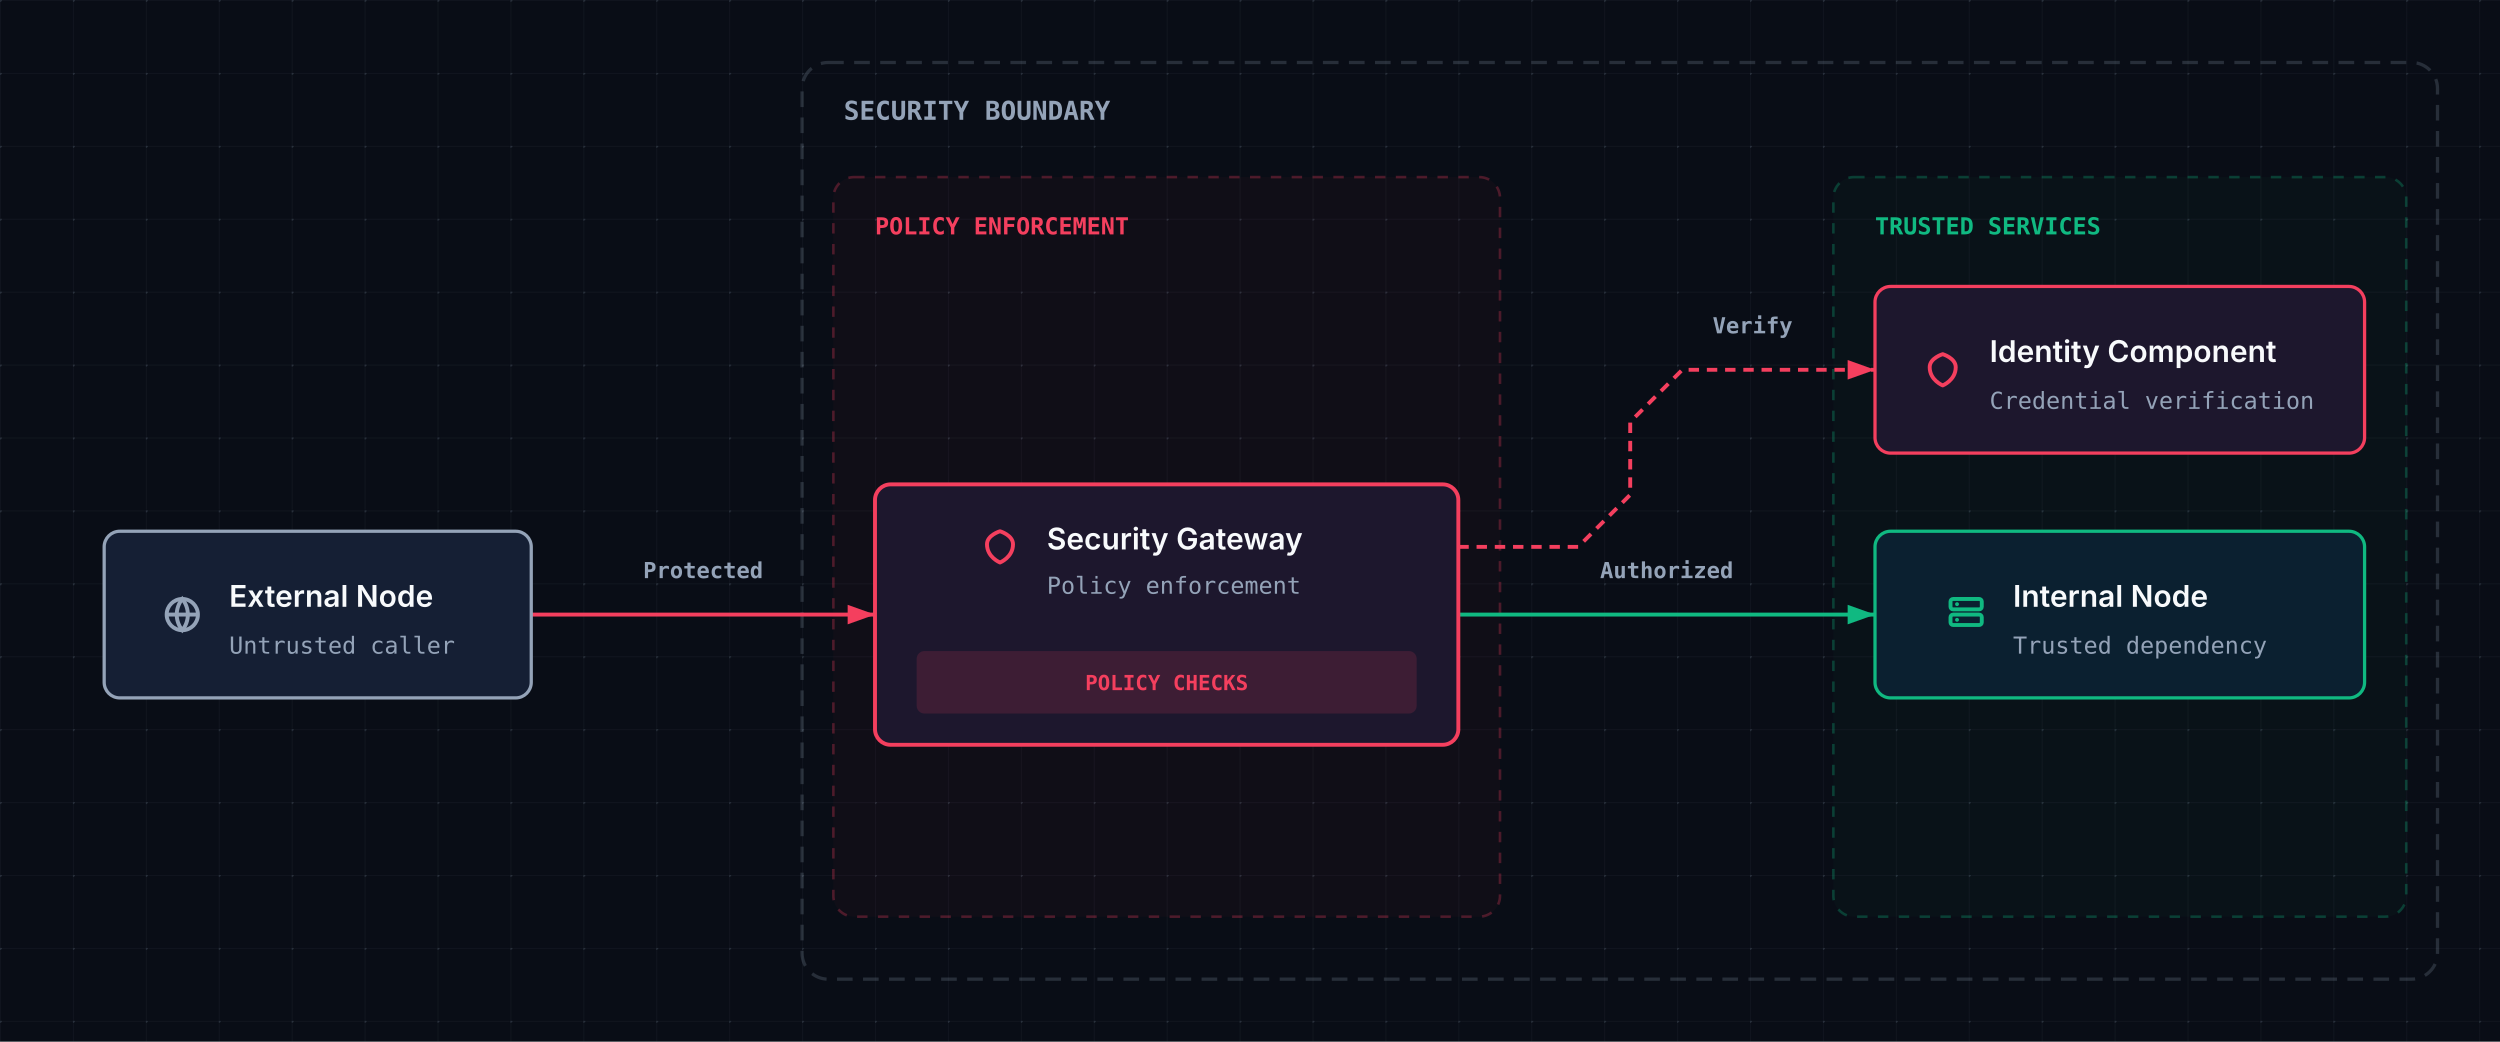
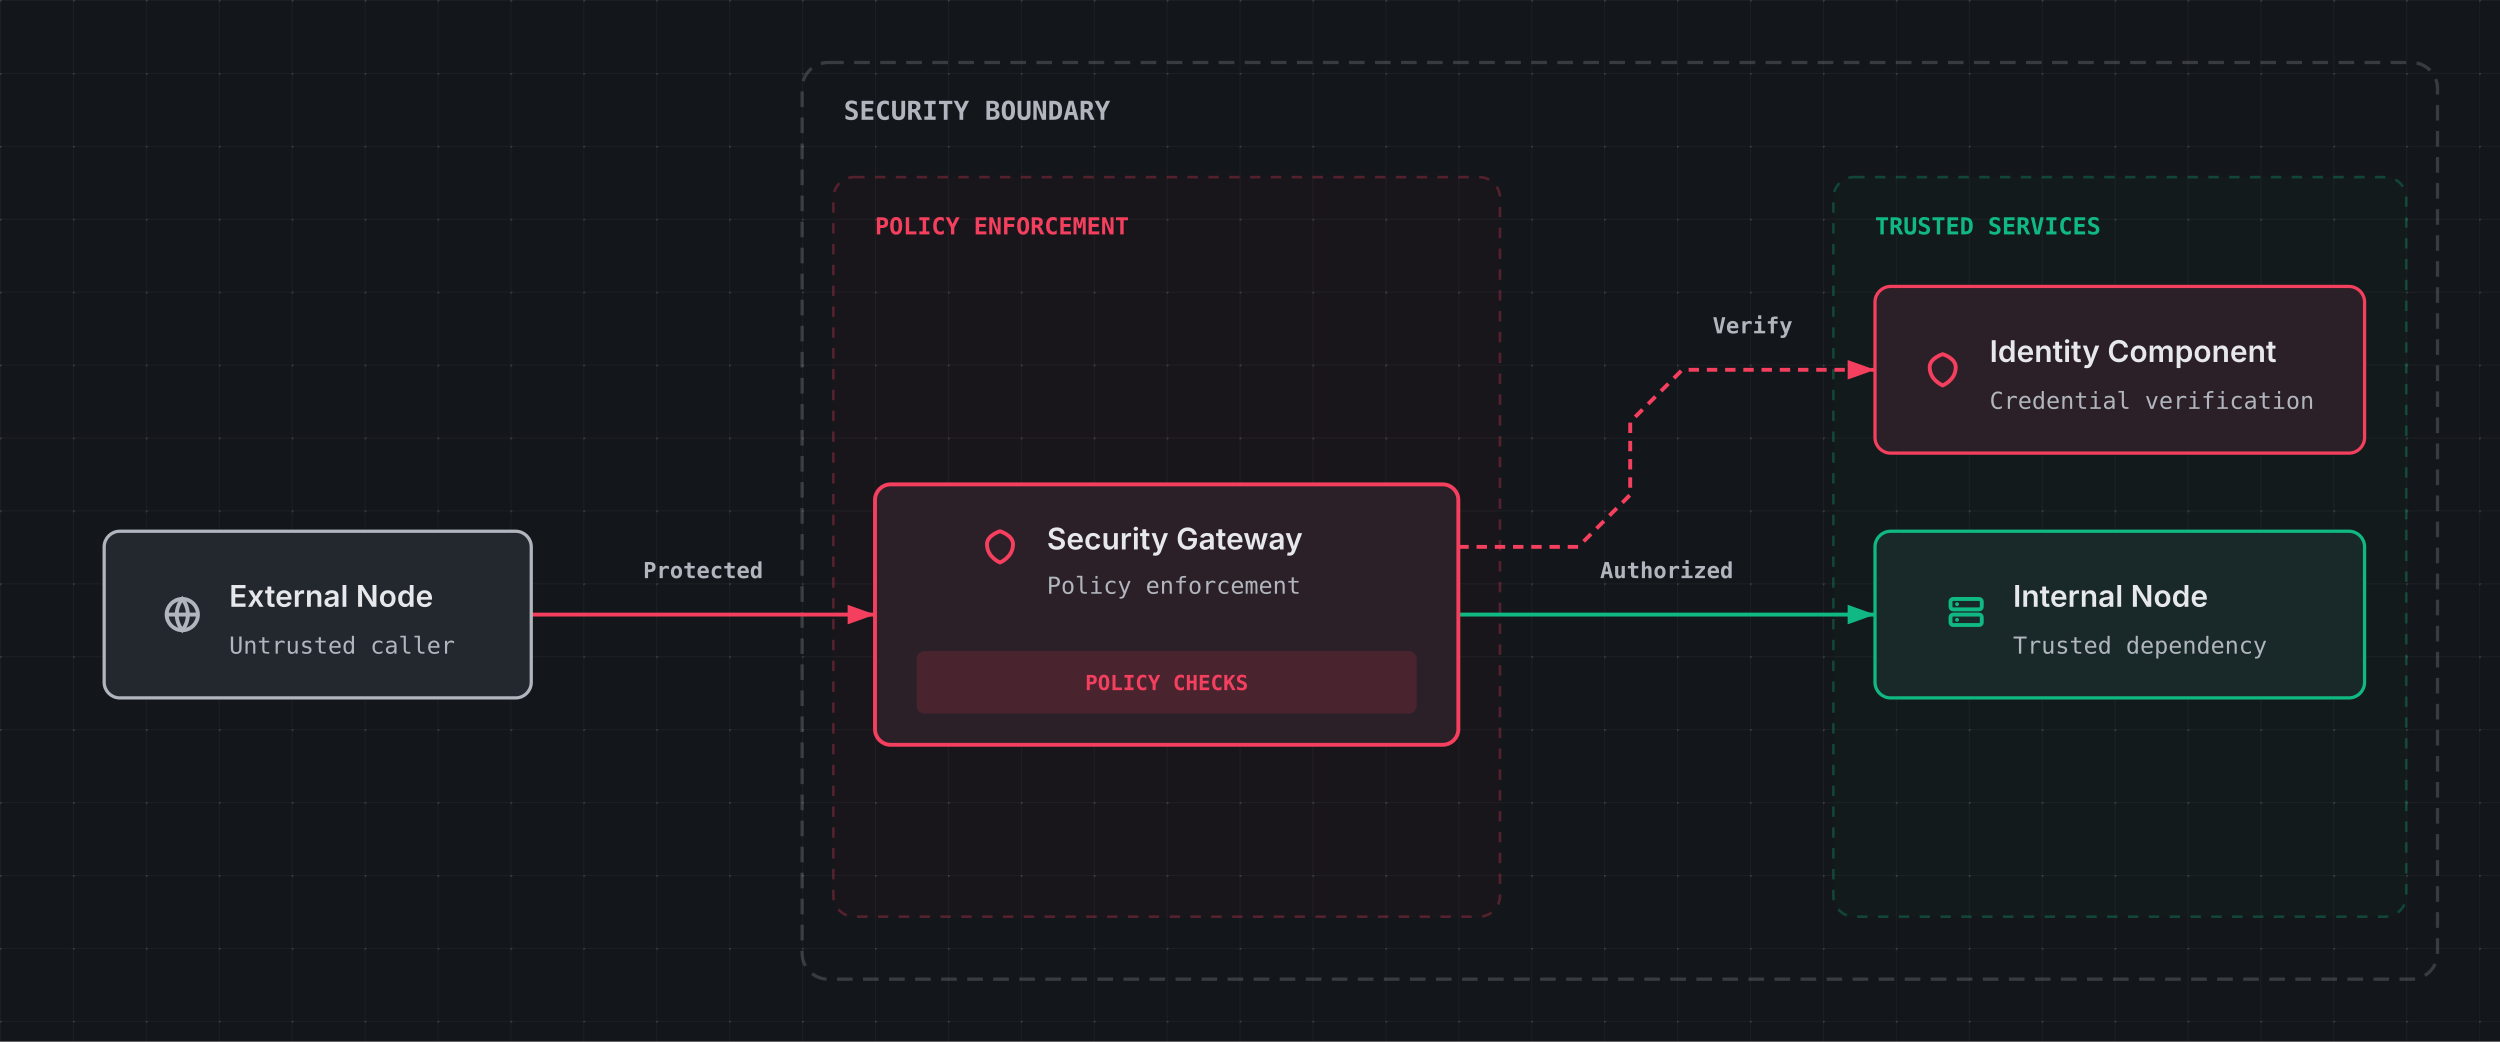
<svg xmlns="http://www.w3.org/2000/svg" class="architecture-component" viewBox="0 0 960 400" data-export-viewbox="0 0 960 400" width="960" height="400" role="img" aria-labelledby="security-flow-title security-flow-desc">
  <defs>
    <style>
      /* Default values match example.html; inherited page tokens take precedence. */
-       .architecture-component { font-family: Inter, -apple-system, BlinkMacSystemFont, "Segoe UI", sans-serif; }
+       .architecture-component { font-family: -apple-system, BlinkMacSystemFont, "PingFang SC", "Hiragino Sans GB", "Noto Sans SC", "Microsoft YaHei", "Segoe UI", sans-serif; }
      .architecture-component[data-theme="light"] {
-         --bg-canvas: #f8fafc;
+         --bg-canvas: #fbfbf8;
        --node-base: #ffffff;
-         --grid-line: rgba(100, 116, 139, 0.08);
-         --grid-dot: rgba(100, 116, 139, 0.22);
+         --grid-line: rgba(22, 24, 29, 0.05);
+         --grid-dot: rgba(22, 24, 29, 0.16);
        --c-client: #0284c7;
        --c-gateway: #0369a1;
        --c-service: #059669;
        --c-storage: #d97706;
        --c-security: #e11d48;
        --c-message: #7c3aed;
-         --c-boundary: rgba(100, 116, 139, 0.35);
-         --c-boundary-text: #334155;
-         --node-title-fill: #0f172a;
-         --node-sub-fill: #475569;
-         --line-label-fill: #475569;
+         --c-boundary: rgba(70, 75, 85, 0.32);
+         --c-boundary-text: #464b55;
+         --node-title-fill: #16181d;
+         --node-sub-fill: #464b55;
+         --line-label-fill: #464b55;
      }
-       .architecture-component .node-title { fill: var(--node-title-fill, #f8fafc); font-size: 11.5px; font-weight: 600; }
-       .architecture-component .node-subtitle { fill: var(--node-sub-fill, #94a3b8); font-family: "JetBrains Mono", monospace; font-size: 9px; font-weight: 400; }
-       .architecture-component .node-tag { font-family: "JetBrains Mono", monospace; font-size: 8px; font-weight: 600; }
-       .architecture-component .line-label { fill: var(--line-label-fill, #94a3b8); font-family: "JetBrains Mono", monospace; font-size: 8.5px; font-weight: 600; }
-       .architecture-component .boundary-title { fill: var(--c-boundary-text, #94a3b8); font-family: "JetBrains Mono", monospace; font-size: 10px; font-weight: 600; }
-       .architecture-component .region-title { font-family: "JetBrains Mono", monospace; font-size: 9px; font-weight: 600; }
+       .architecture-component .node-title { fill: var(--node-title-fill, #e7e8eb); font-size: 11.5px; font-weight: 600; }
+       .architecture-component .node-subtitle { fill: var(--node-sub-fill, #b1b5bd); font-family: "SF Mono", "JetBrains Mono", ui-monospace, Menlo, Consolas, monospace; font-size: 9px; font-weight: 400; }
+       .architecture-component .node-tag { font-family: "SF Mono", "JetBrains Mono", ui-monospace, Menlo, Consolas, monospace; font-size: 8px; font-weight: 600; }
+       .architecture-component .line-label { fill: var(--line-label-fill, #b1b5bd); font-family: "SF Mono", "JetBrains Mono", ui-monospace, Menlo, Consolas, monospace; font-size: 8.5px; font-weight: 600; }
+       .architecture-component .boundary-title { fill: var(--c-boundary-text, #b1b5bd); font-family: "SF Mono", "JetBrains Mono", ui-monospace, Menlo, Consolas, monospace; font-size: 10px; font-weight: 600; }
+       .architecture-component .region-title { font-family: "SF Mono", "JetBrains Mono", ui-monospace, Menlo, Consolas, monospace; font-size: 9px; font-weight: 600; }
    </style>
    <pattern id="security-flow-grid" width="28" height="28" patternUnits="userSpaceOnUse">
-       <path d="M 28 0 L 0 0 0 28" fill="none" stroke="var(--grid-line, rgba(148, 163, 184, 0.05))" stroke-width="0.75" />
-       <circle cx="0" cy="0" r="0.8" fill="var(--grid-dot, rgba(148, 163, 184, 0.18))" />
+       <path d="M 28 0 L 0 0 0 28" fill="none" stroke="var(--grid-line, rgba(231, 232, 235, 0.04))" stroke-width="0.75" />
+       <circle cx="0" cy="0" r="0.8" fill="var(--grid-dot, rgba(231, 232, 235, 0.14))" />
    </pattern>
    <marker id="security-flow-arrow-security" markerWidth="8" markerHeight="6" refX="7" refY="3" orient="auto">
      <polygon points="0 0.5, 7 3, 0 5.5" fill="var(--c-security, #f43f5e)" />
    </marker>
    <marker id="security-flow-arrow-service" markerWidth="8" markerHeight="6" refX="7" refY="3" orient="auto">
      <polygon points="0 0.5, 7 3, 0 5.5" fill="var(--c-service, #10b981)" />
    </marker>
    <g id="security-flow-icon-globe">
      <circle cx="8" cy="8" r="6" fill="none" stroke="currentColor" stroke-width="1.5" />
      <path d="M2 8h12M8 2a9.5 9.5 0 0 1 0 12 9.5 9.5 0 0 1 0-12z" fill="none" stroke="currentColor" stroke-width="1.5" />
    </g>
    <g id="security-flow-icon-shield">
      <path d="M8 2s5 1.5 5 5c0 5-5 7-5 7s-5-2-5-7c0-3.5 5-5 5-5Z" fill="none" stroke="currentColor" stroke-width="1.5" stroke-linejoin="round" />
    </g>
    <g id="security-flow-icon-server">
      <rect x="2" y="2" width="12" height="4" rx="1" fill="none" stroke="currentColor" stroke-width="1.5" />
      <rect x="2" y="8" width="12" height="4" rx="1" fill="none" stroke="currentColor" stroke-width="1.5" />
      <circle cx="4.5" cy="4" r="0.75" fill="currentColor" />
      <circle cx="4.5" cy="10" r="0.75" fill="currentColor" />
    </g>
  </defs>
-   <rect width="960" height="400" fill="var(--bg-canvas, #090d16)" />
+   <rect width="960" height="400" fill="var(--bg-canvas, #13161a)" />
  <rect width="960" height="400" fill="url(#security-flow-grid)" />
  <g id="boundaries">
-     <rect x="308" y="24" width="628" height="352" rx="10" fill="none" stroke="var(--c-boundary, rgba(148, 163, 184, 0.22))" stroke-width="1.25" stroke-dasharray="6 4" />
+     <rect x="308" y="24" width="628" height="352" rx="10" fill="none" stroke="var(--c-boundary, rgba(177, 181, 189, 0.24))" stroke-width="1.25" stroke-dasharray="6 4" />
    <text x="324" y="46" class="boundary-title">SECURITY BOUNDARY</text>
    <rect x="320" y="68" width="256" height="284" rx="8" fill="rgba(244, 63, 94, 0.03)" stroke="var(--c-security, #f43f5e)" stroke-opacity="0.28" stroke-width="1" stroke-dasharray="4 4" />
    <text x="336" y="90" class="region-title" fill="var(--c-security, #f43f5e)">POLICY ENFORCEMENT</text>
    <rect x="704" y="68" width="220" height="284" rx="8" fill="rgba(16, 185, 129, 0.03)" stroke="var(--c-service, #10b981)" stroke-opacity="0.28" stroke-width="1" stroke-dasharray="4 4" />
    <text x="720" y="90" class="region-title" fill="var(--c-service, #10b981)">TRUSTED SERVICES</text>
  </g>
  <g id="connections-bent">
    <g id="flow-gateway-identity" data-flow="gateway-identity">
      <path id="connection-gateway-identity" data-from="node-security-gateway" data-to="node-identity" d="M 560 210 L 606 210 L 626 190 L 626 162 L 646 142 L 720 142" fill="none" stroke="var(--c-security, #f43f5e)" stroke-width="1.5" stroke-dasharray="4 3" marker-end="url(#security-flow-arrow-security)" />
    </g>
  </g>
  <g id="connections-straight">
    <g id="flow-client-gateway" data-flow="client-gateway">
      <path id="connection-client-gateway" data-from="node-external" data-to="node-security-gateway" d="M 204 236 L 336 236" fill="none" stroke="var(--c-security, #f43f5e)" stroke-width="1.5" marker-end="url(#security-flow-arrow-security)" />
    </g>
    <g id="flow-gateway-internal" data-flow="gateway-internal">
      <path id="connection-gateway-internal" data-from="node-security-gateway" data-to="node-internal" d="M 560 236 L 720 236" fill="none" stroke="var(--c-service, #10b981)" stroke-width="1.5" marker-end="url(#security-flow-arrow-service)" />
    </g>
  </g>
  <g id="connection-labels">
    <text x="270" y="222" class="line-label" text-anchor="middle" data-label-for="connection-client-gateway">Protected</text>
    <text x="673" y="128" class="line-label" text-anchor="middle" data-label-for="connection-gateway-identity">Verify</text>
    <text x="640" y="222" class="line-label" text-anchor="middle" data-label-for="connection-gateway-internal">Authorized</text>
  </g>
  <g id="nodes">
    <g id="node-external" data-node="" transform="translate(40 204)">
-       <rect data-node-box="" width="164" height="64" rx="6" fill="var(--node-base, #0b1329)" />
-       <rect width="164" height="64" rx="6" fill="rgba(148, 163, 184, 0.08)" stroke="var(--c-boundary-text, #94a3b8)" stroke-width="1.25" />
-       <g transform="translate(22 24)" color="var(--c-boundary-text, #94a3b8)">
+       <rect data-node-box="" width="164" height="64" rx="6" fill="var(--node-base, #1a1d23)" />
+       <rect width="164" height="64" rx="6" fill="rgba(148, 163, 184, 0.08)" stroke="var(--c-boundary-text, #b1b5bd)" stroke-width="1.25" />
+       <g transform="translate(22 24)" color="var(--c-boundary-text, #b1b5bd)">
        <use href="#security-flow-icon-globe" />
      </g>
      <text x="48" y="29" class="node-title" data-node-title="">External Node</text>
      <text x="48" y="47" class="node-subtitle">Untrusted caller</text>
    </g>
    <g id="node-security-gateway" data-node="" transform="translate(336 186)">
-       <rect data-node-box="" width="224" height="100" rx="6" fill="var(--node-base, #0b1329)" />
+       <rect data-node-box="" width="224" height="100" rx="6" fill="var(--node-base, #1a1d23)" />
      <rect width="224" height="100" rx="6" fill="rgba(244, 63, 94, 0.08)" stroke="var(--c-security, #f43f5e)" stroke-width="1.5" />
      <g transform="translate(40 16)" color="var(--c-security, #f43f5e)">
        <use href="#security-flow-icon-shield" />
      </g>
      <text x="66" y="25" class="node-title" data-node-title="">Security Gateway</text>
      <text x="66" y="42" class="node-subtitle">Policy enforcement</text>
      <g data-partition="policy">
        <rect data-partition-box="" x="16" y="64" width="192" height="24" rx="3" fill="rgba(244, 63, 94, 0.15)" />
        <text x="112" y="79" class="node-tag" text-anchor="middle" fill="var(--c-security, #f43f5e)">POLICY CHECKS</text>
      </g>
    </g>
    <g id="node-identity" data-node="" transform="translate(720 110)">
-       <rect data-node-box="" width="188" height="64" rx="6" fill="var(--node-base, #0b1329)" />
+       <rect data-node-box="" width="188" height="64" rx="6" fill="var(--node-base, #1a1d23)" />
      <rect width="188" height="64" rx="6" fill="rgba(244, 63, 94, 0.08)" stroke="var(--c-security, #f43f5e)" stroke-width="1.25" />
      <g transform="translate(18 24)" color="var(--c-security, #f43f5e)">
        <use href="#security-flow-icon-shield" />
      </g>
      <text x="44" y="29" class="node-title" data-node-title="">Identity Component</text>
      <text x="44" y="47" class="node-subtitle">Credential verification</text>
    </g>
    <g id="node-internal" data-node="" transform="translate(720 204)">
-       <rect data-node-box="" width="188" height="64" rx="6" fill="var(--node-base, #0b1329)" />
+       <rect data-node-box="" width="188" height="64" rx="6" fill="var(--node-base, #1a1d23)" />
      <rect width="188" height="64" rx="6" fill="rgba(16, 185, 129, 0.08)" stroke="var(--c-service, #10b981)" stroke-width="1.25" />
      <g transform="translate(27 24)" color="var(--c-service, #10b981)">
        <use href="#security-flow-icon-server" />
      </g>
      <text x="53" y="29" class="node-title" data-node-title="">Internal Node</text>
      <text x="53" y="47" class="node-subtitle">Trusted dependency</text>
    </g>
  </g>
</svg>
